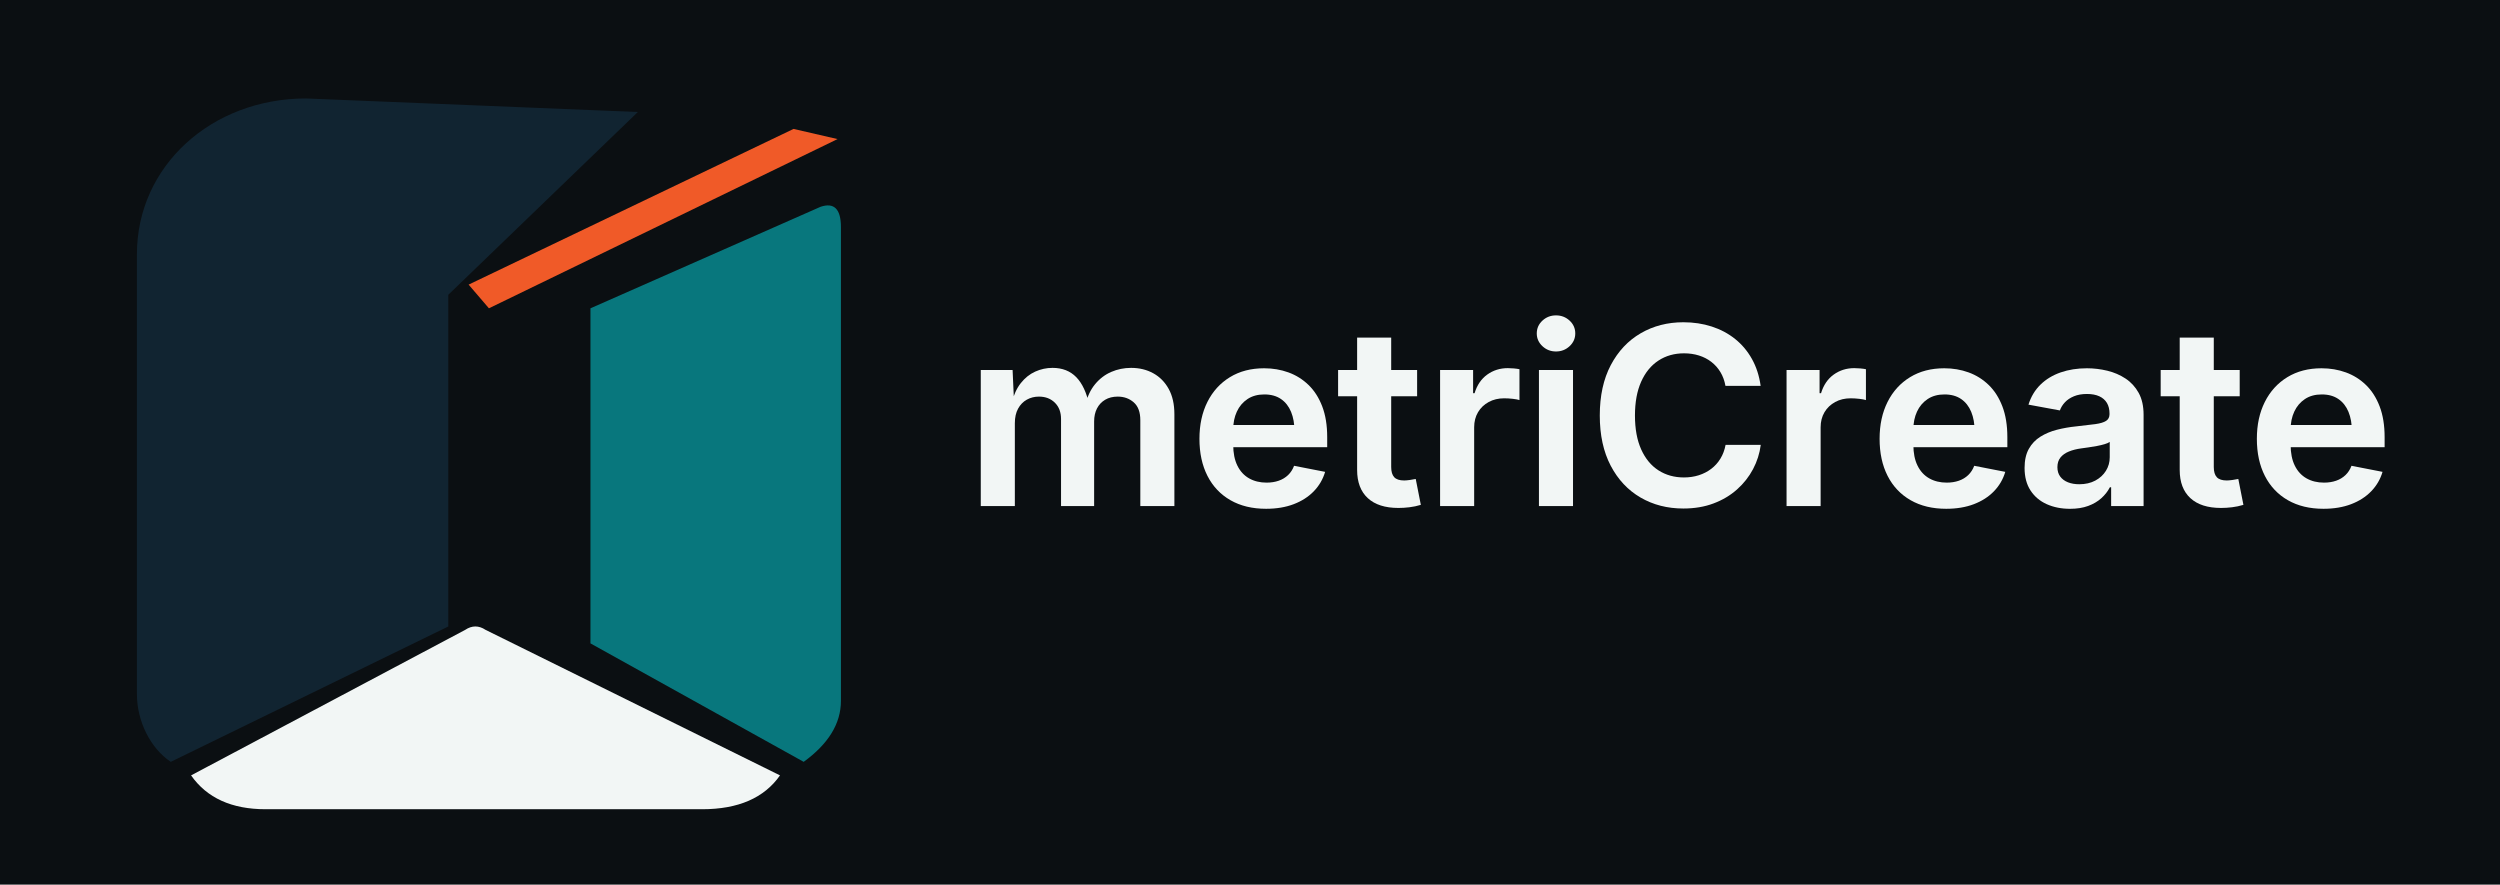
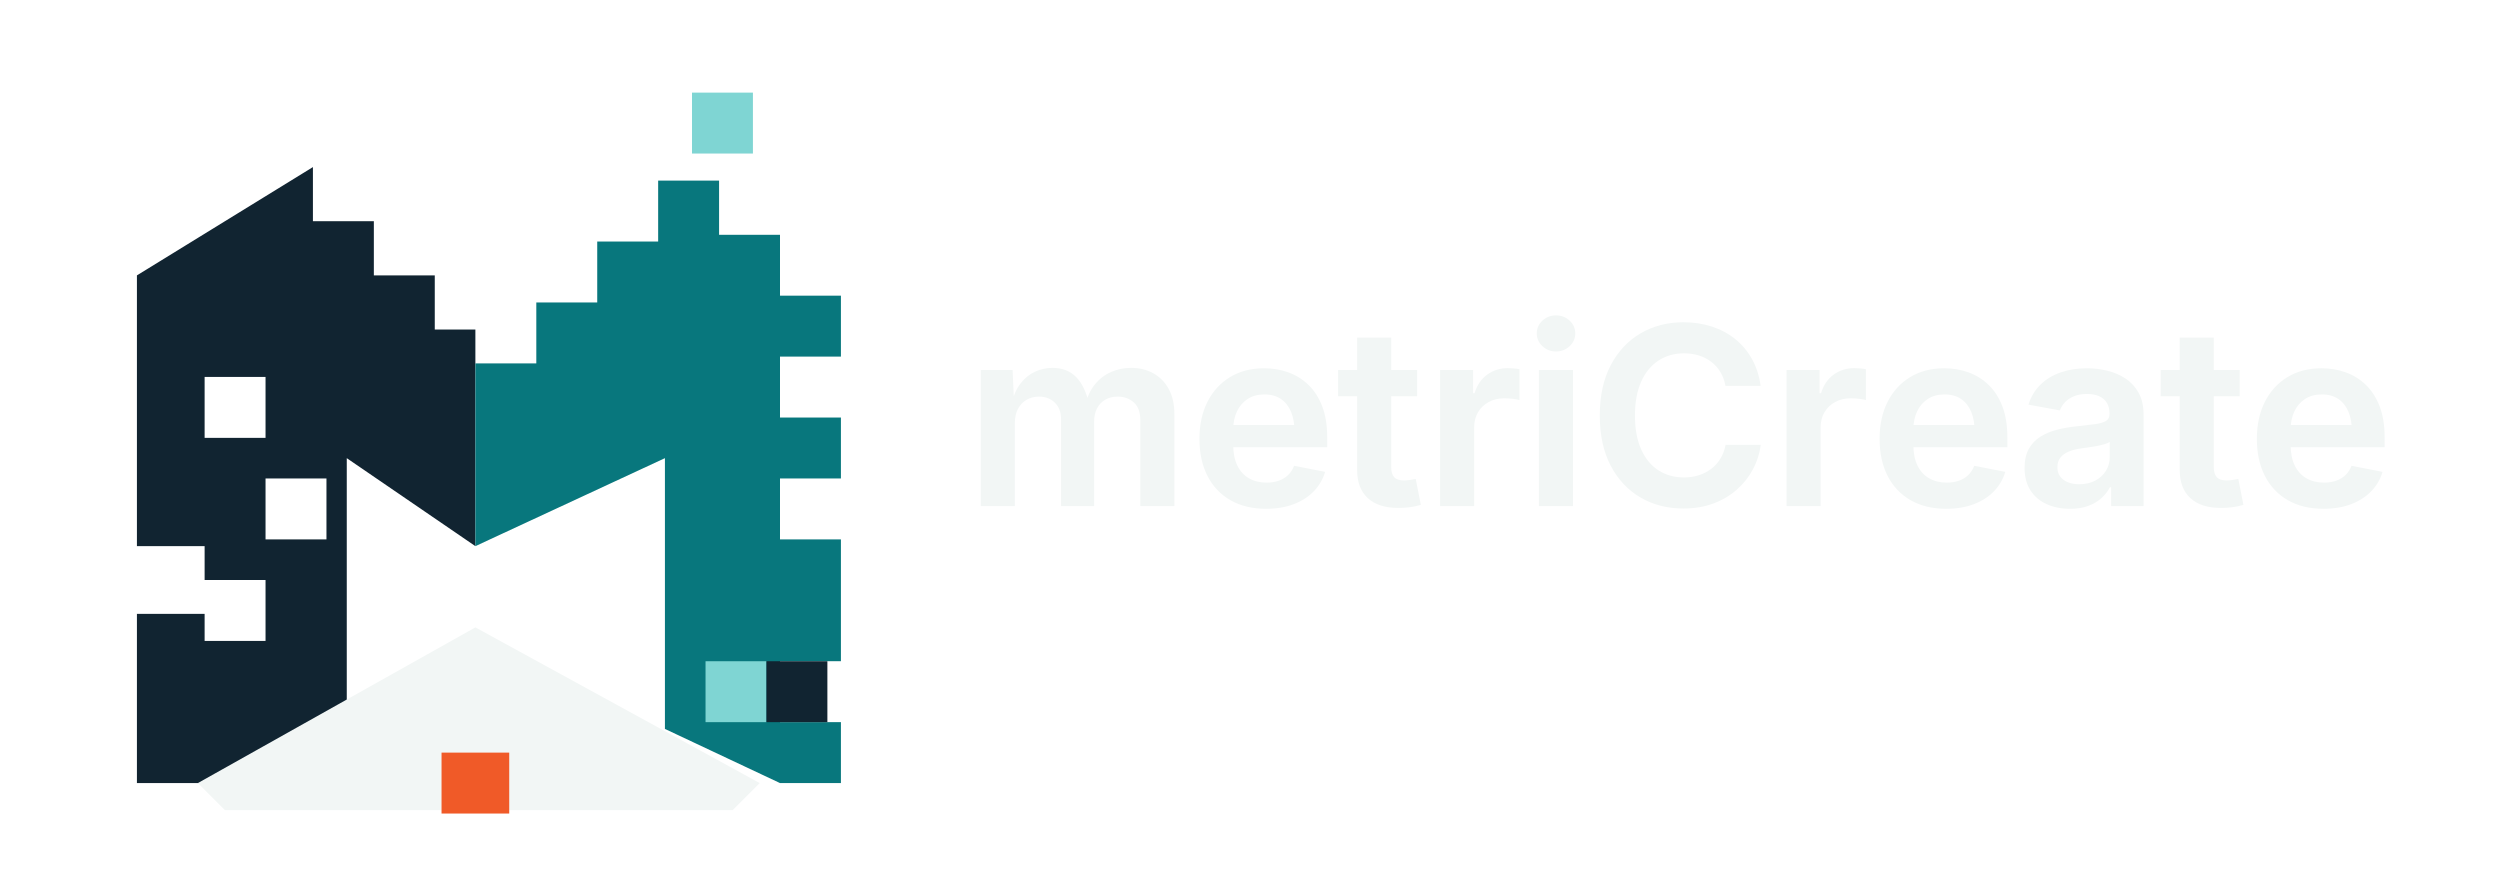
<svg xmlns="http://www.w3.org/2000/svg" viewBox="0 0 650 230" role="img" aria-labelledby="title desc">
-   <rect width="650" height="230" fill="#0B0F12" />
-   <g transform="translate(18 8) scale(0.88)">
-     <path d="M20 66C20 40 42 20 70 20L168 24L112 78V176L30 216C24 212 20 204 20 196Z" fill="#112431" />
-     <path d="M154 82L222 52Q228 50 228 58V198Q228 208 217 216L154 181Z" fill="#08777D" />
-     <path d="M36 220L117 177Q120 175 123 177L210 220Q203 230 187 230H58Q43 230 36 220Z" fill="#F2F6F5" />
-     <path d="M118 75L214 29L227 32L124 82Z" fill="#F05A28" />
+   <g transform="translate(18 10) scale(0.88)">
+     <path d="M20 70L72 38V54H90V70H108V86H120V96V150L82 124V204L64 220H20V170H40V150H20ZM40 100H58V118H40ZM58 130H76V148H58ZM40 160H58V178H40Z" fill="#112431" fill-rule="evenodd" />
+     <path d="M120 96H138V78H156V60H174V42H192V58H210V76H228V94H210V112H228V130H210V148H228V184H210V202H228V220H210L176 204V124L120 150Z" fill="#08777D" />
+     <rect x="184" y="16" width="18" height="18" fill="#7FD5D3" />
+     <rect x="188" y="184" width="18" height="18" fill="#7FD5D3" />
+     <rect x="206" y="184" width="18" height="18" fill="#112431" />
+     <path d="M38 220L120 174L204 220L196 228H46Z" fill="#F2F6F5" />
+     <rect x="110" y="211" width="20" height="18" fill="#F05A28" />
  </g>
  <g>
    <path d="M255.0 131.581V96.194H263.274L263.662 104.848H263.019Q263.804 101.64 265.406 99.614Q267.009 97.589 269.156 96.618Q271.304 95.647 273.654 95.647Q277.473 95.647 279.827 98.063Q282.181 100.48 283.219 105.339H282.175Q282.936 102.053 284.713 99.902Q286.491 97.75 288.923 96.698Q291.355 95.647 294.087 95.647Q297.3 95.647 299.846 97.047Q302.392 98.448 303.867 101.131Q305.342 103.815 305.342 107.716V131.581H296.483V109.255Q296.483 106.109 294.772 104.613Q293.061 103.117 290.612 103.117Q288.722 103.117 287.339 103.936Q285.956 104.755 285.214 106.203Q284.473 107.652 284.473 109.586V131.581H275.87V108.942Q275.87 106.283 274.263 104.7Q272.657 103.117 270.12 103.117Q268.39 103.117 266.962 103.918Q265.534 104.72 264.697 106.256Q263.859 107.792 263.859 110.039V131.581Z" fill="#F2F6F5" fill-rule="nonzero" />
    <path d="M329.183 132.284Q323.813 132.284 319.923 130.055Q316.033 127.826 313.945 123.743Q311.856 119.659 311.856 114.087Q311.856 108.629 313.926 104.504Q315.995 100.379 319.78 98.065Q323.564 95.751 328.675 95.751Q332.033 95.751 334.999 96.827Q337.964 97.904 340.231 100.105Q342.499 102.306 343.785 105.679Q345.072 109.051 345.072 113.658V116.274H315.746V110.495H340.705L336.565 112.125Q336.565 109.241 335.68 107.09Q334.794 104.94 333.055 103.746Q331.316 102.553 328.731 102.553Q326.147 102.553 324.338 103.764Q322.529 104.975 321.583 107.021Q320.637 109.067 320.637 111.62V115.657Q320.637 118.87 321.72 121.066Q322.803 123.263 324.765 124.372Q326.726 125.482 329.314 125.482Q331.047 125.482 332.464 124.987Q333.881 124.493 334.902 123.516Q335.923 122.54 336.459 121.106L344.531 122.682Q343.679 125.569 341.589 127.73Q339.498 129.891 336.36 131.087Q333.221 132.284 329.183 132.284Z" fill="#F2F6F5" fill-rule="nonzero" />
    <path d="M368.45 96.194V103.034H347.905V96.194ZM352.852 87.775H361.711V121.419Q361.711 123.223 362.499 124.073Q363.286 124.923 365.092 124.923Q365.644 124.923 366.597 124.789Q367.549 124.656 368.089 124.529L369.417 131.263Q367.947 131.708 366.46 131.887Q364.973 132.067 363.594 132.067Q358.392 132.067 355.622 129.51Q352.852 126.954 352.852 122.19Z" fill="#F2F6F5" fill-rule="nonzero" />
    <path d="M374.423 131.581V96.194H383.007V102.237H383.386Q384.353 99.062 386.685 97.389Q389.016 95.716 392.024 95.716Q392.743 95.716 393.592 95.791Q394.441 95.865 395.061 95.996V104.019Q394.495 103.827 393.318 103.693Q392.141 103.56 391.073 103.56Q388.84 103.56 387.065 104.52Q385.29 105.481 384.286 107.176Q383.282 108.871 383.282 111.106V131.581Z" fill="#F2F6F5" fill-rule="nonzero" />
    <path d="M400.124 131.581V96.194H408.983V131.581ZM404.557 91.385Q402.501 91.385 401.031 90.006Q399.56 88.626 399.56 86.696Q399.56 84.725 401.031 83.363Q402.501 82.0 404.557 82.0Q406.626 82.0 408.098 83.361Q409.57 84.722 409.57 86.695Q409.57 88.628 408.098 90.006Q406.626 91.385 404.557 91.385Z" fill="#F2F6F5" fill-rule="nonzero" />
    <path d="M437.677 132.214Q431.447 132.214 426.529 129.35Q421.612 126.487 418.778 121.073Q415.943 115.659 415.943 108.032Q415.943 100.36 418.799 94.939Q421.655 89.517 426.579 86.652Q431.504 83.787 437.677 83.787Q441.624 83.787 445.047 84.895Q448.471 86.004 451.131 88.135Q453.791 90.266 455.506 93.337Q457.221 96.408 457.768 100.333H448.621Q448.257 98.309 447.309 96.744Q446.361 95.178 444.939 94.083Q443.517 92.988 441.717 92.426Q439.917 91.864 437.848 91.864Q434.077 91.864 431.193 93.753Q428.308 95.642 426.699 99.249Q425.089 102.855 425.089 108.032Q425.089 113.277 426.722 116.876Q428.354 120.476 431.224 122.306Q434.094 124.137 437.82 124.137Q439.888 124.137 441.681 123.566Q443.474 122.995 444.91 121.909Q446.347 120.823 447.309 119.249Q448.271 117.675 448.649 115.668H457.797Q457.366 119.006 455.787 121.983Q454.207 124.96 451.611 127.27Q449.015 129.581 445.506 130.897Q441.998 132.214 437.677 132.214Z" fill="#F2F6F5" fill-rule="nonzero" />
    <path d="M464.504 131.581V96.194H473.088V102.237H473.468Q474.435 99.062 476.766 97.389Q479.097 95.716 482.105 95.716Q482.824 95.716 483.673 95.791Q484.522 95.865 485.142 95.996V104.019Q484.576 103.827 483.399 103.693Q482.223 103.56 481.154 103.56Q478.921 103.56 477.146 104.52Q475.372 105.481 474.367 107.176Q473.363 108.871 473.363 111.106V131.581Z" fill="#F2F6F5" fill-rule="nonzero" />
    <path d="M506.022 132.284Q500.652 132.284 496.762 130.055Q492.872 127.826 490.784 123.743Q488.695 119.659 488.695 114.087Q488.695 108.629 490.765 104.504Q492.834 100.379 496.619 98.065Q500.403 95.751 505.514 95.751Q508.872 95.751 511.838 96.827Q514.803 97.904 517.07 100.105Q519.338 102.306 520.624 105.679Q521.911 109.051 521.911 113.658V116.274H492.585V110.495H517.544L513.404 112.125Q513.404 109.241 512.519 107.09Q511.633 104.94 509.894 103.746Q508.155 102.553 505.571 102.553Q502.986 102.553 501.177 103.764Q499.368 104.975 498.422 107.021Q497.476 109.067 497.476 111.62V115.657Q497.476 118.87 498.559 121.066Q499.642 123.263 501.604 124.372Q503.565 125.482 506.153 125.482Q507.886 125.482 509.303 124.987Q510.72 124.493 511.741 123.516Q512.762 122.54 513.298 121.106L521.37 122.682Q520.518 125.569 518.428 127.73Q516.337 129.891 513.199 131.087Q510.06 132.284 506.022 132.284Z" fill="#F2F6F5" fill-rule="nonzero" />
    <path d="M538.207 132.29Q534.837 132.29 532.156 131.088Q529.476 129.886 527.933 127.52Q526.39 125.154 526.39 121.658Q526.39 118.677 527.493 116.706Q528.596 114.736 530.499 113.544Q532.402 112.353 534.803 111.736Q537.205 111.12 539.802 110.86Q542.882 110.534 544.783 110.27Q546.685 110.006 547.579 109.432Q548.473 108.858 548.473 107.689V107.527Q548.473 105.896 547.8 104.766Q547.126 103.637 545.822 103.035Q544.518 102.433 542.605 102.433Q540.671 102.433 539.237 103.025Q537.803 103.617 536.893 104.583Q535.983 105.549 535.57 106.712L527.402 105.207Q528.379 102.093 530.533 99.995Q532.687 97.897 535.778 96.824Q538.87 95.751 542.603 95.751Q545.273 95.751 547.892 96.385Q550.511 97.019 552.645 98.427Q554.778 99.836 556.055 102.15Q557.332 104.463 557.332 107.841V131.581H548.896V126.685H548.573Q547.758 128.261 546.35 129.532Q544.942 130.802 542.921 131.546Q540.9 132.29 538.207 132.29ZM540.598 125.904Q542.994 125.904 544.772 124.955Q546.55 124.005 547.54 122.412Q548.53 120.818 548.53 118.908V114.899Q548.111 115.211 547.21 115.479Q546.31 115.747 545.191 115.958Q544.072 116.168 542.991 116.321Q541.91 116.474 541.116 116.583Q539.315 116.822 537.911 117.396Q536.507 117.971 535.716 118.958Q534.925 119.946 534.925 121.473Q534.925 122.924 535.66 123.909Q536.396 124.895 537.672 125.399Q538.947 125.904 540.598 125.904Z" fill="#F2F6F5" fill-rule="nonzero" />
    <path d="M582.322 96.194V103.034H561.776V96.194ZM566.724 87.775H575.583V121.419Q575.583 123.223 576.37 124.073Q577.158 124.923 578.963 124.923Q579.516 124.923 580.468 124.789Q581.421 124.656 581.961 124.529L583.289 131.263Q581.818 131.708 580.331 131.887Q578.845 132.067 577.466 132.067Q572.264 132.067 569.494 129.51Q566.724 126.954 566.724 122.19Z" fill="#F2F6F5" fill-rule="nonzero" />
    <path d="M604.111 132.284Q598.741 132.284 594.851 130.055Q590.961 127.826 588.873 123.743Q586.784 119.659 586.784 114.087Q586.784 108.629 588.854 104.504Q590.923 100.379 594.708 98.065Q598.493 95.751 603.603 95.751Q606.961 95.751 609.927 96.827Q612.893 97.904 615.16 100.105Q617.427 102.306 618.713 105.679Q620.0 109.051 620.0 113.658V116.274H590.674V110.495H615.634L611.493 112.125Q611.493 109.241 610.608 107.09Q609.723 104.94 607.983 103.746Q606.244 102.553 603.66 102.553Q601.075 102.553 599.266 103.764Q597.458 104.975 596.511 107.021Q595.565 109.067 595.565 111.62V115.657Q595.565 118.87 596.648 121.066Q597.731 123.263 599.693 124.372Q601.655 125.482 604.242 125.482Q605.975 125.482 607.392 124.987Q608.809 124.493 609.83 123.516Q610.851 122.54 611.387 121.106L619.459 122.682Q618.607 125.569 616.517 127.73Q614.426 129.891 611.288 131.087Q608.15 132.284 604.111 132.284Z" fill="#F2F6F5" fill-rule="nonzero" />
  </g>
</svg>
